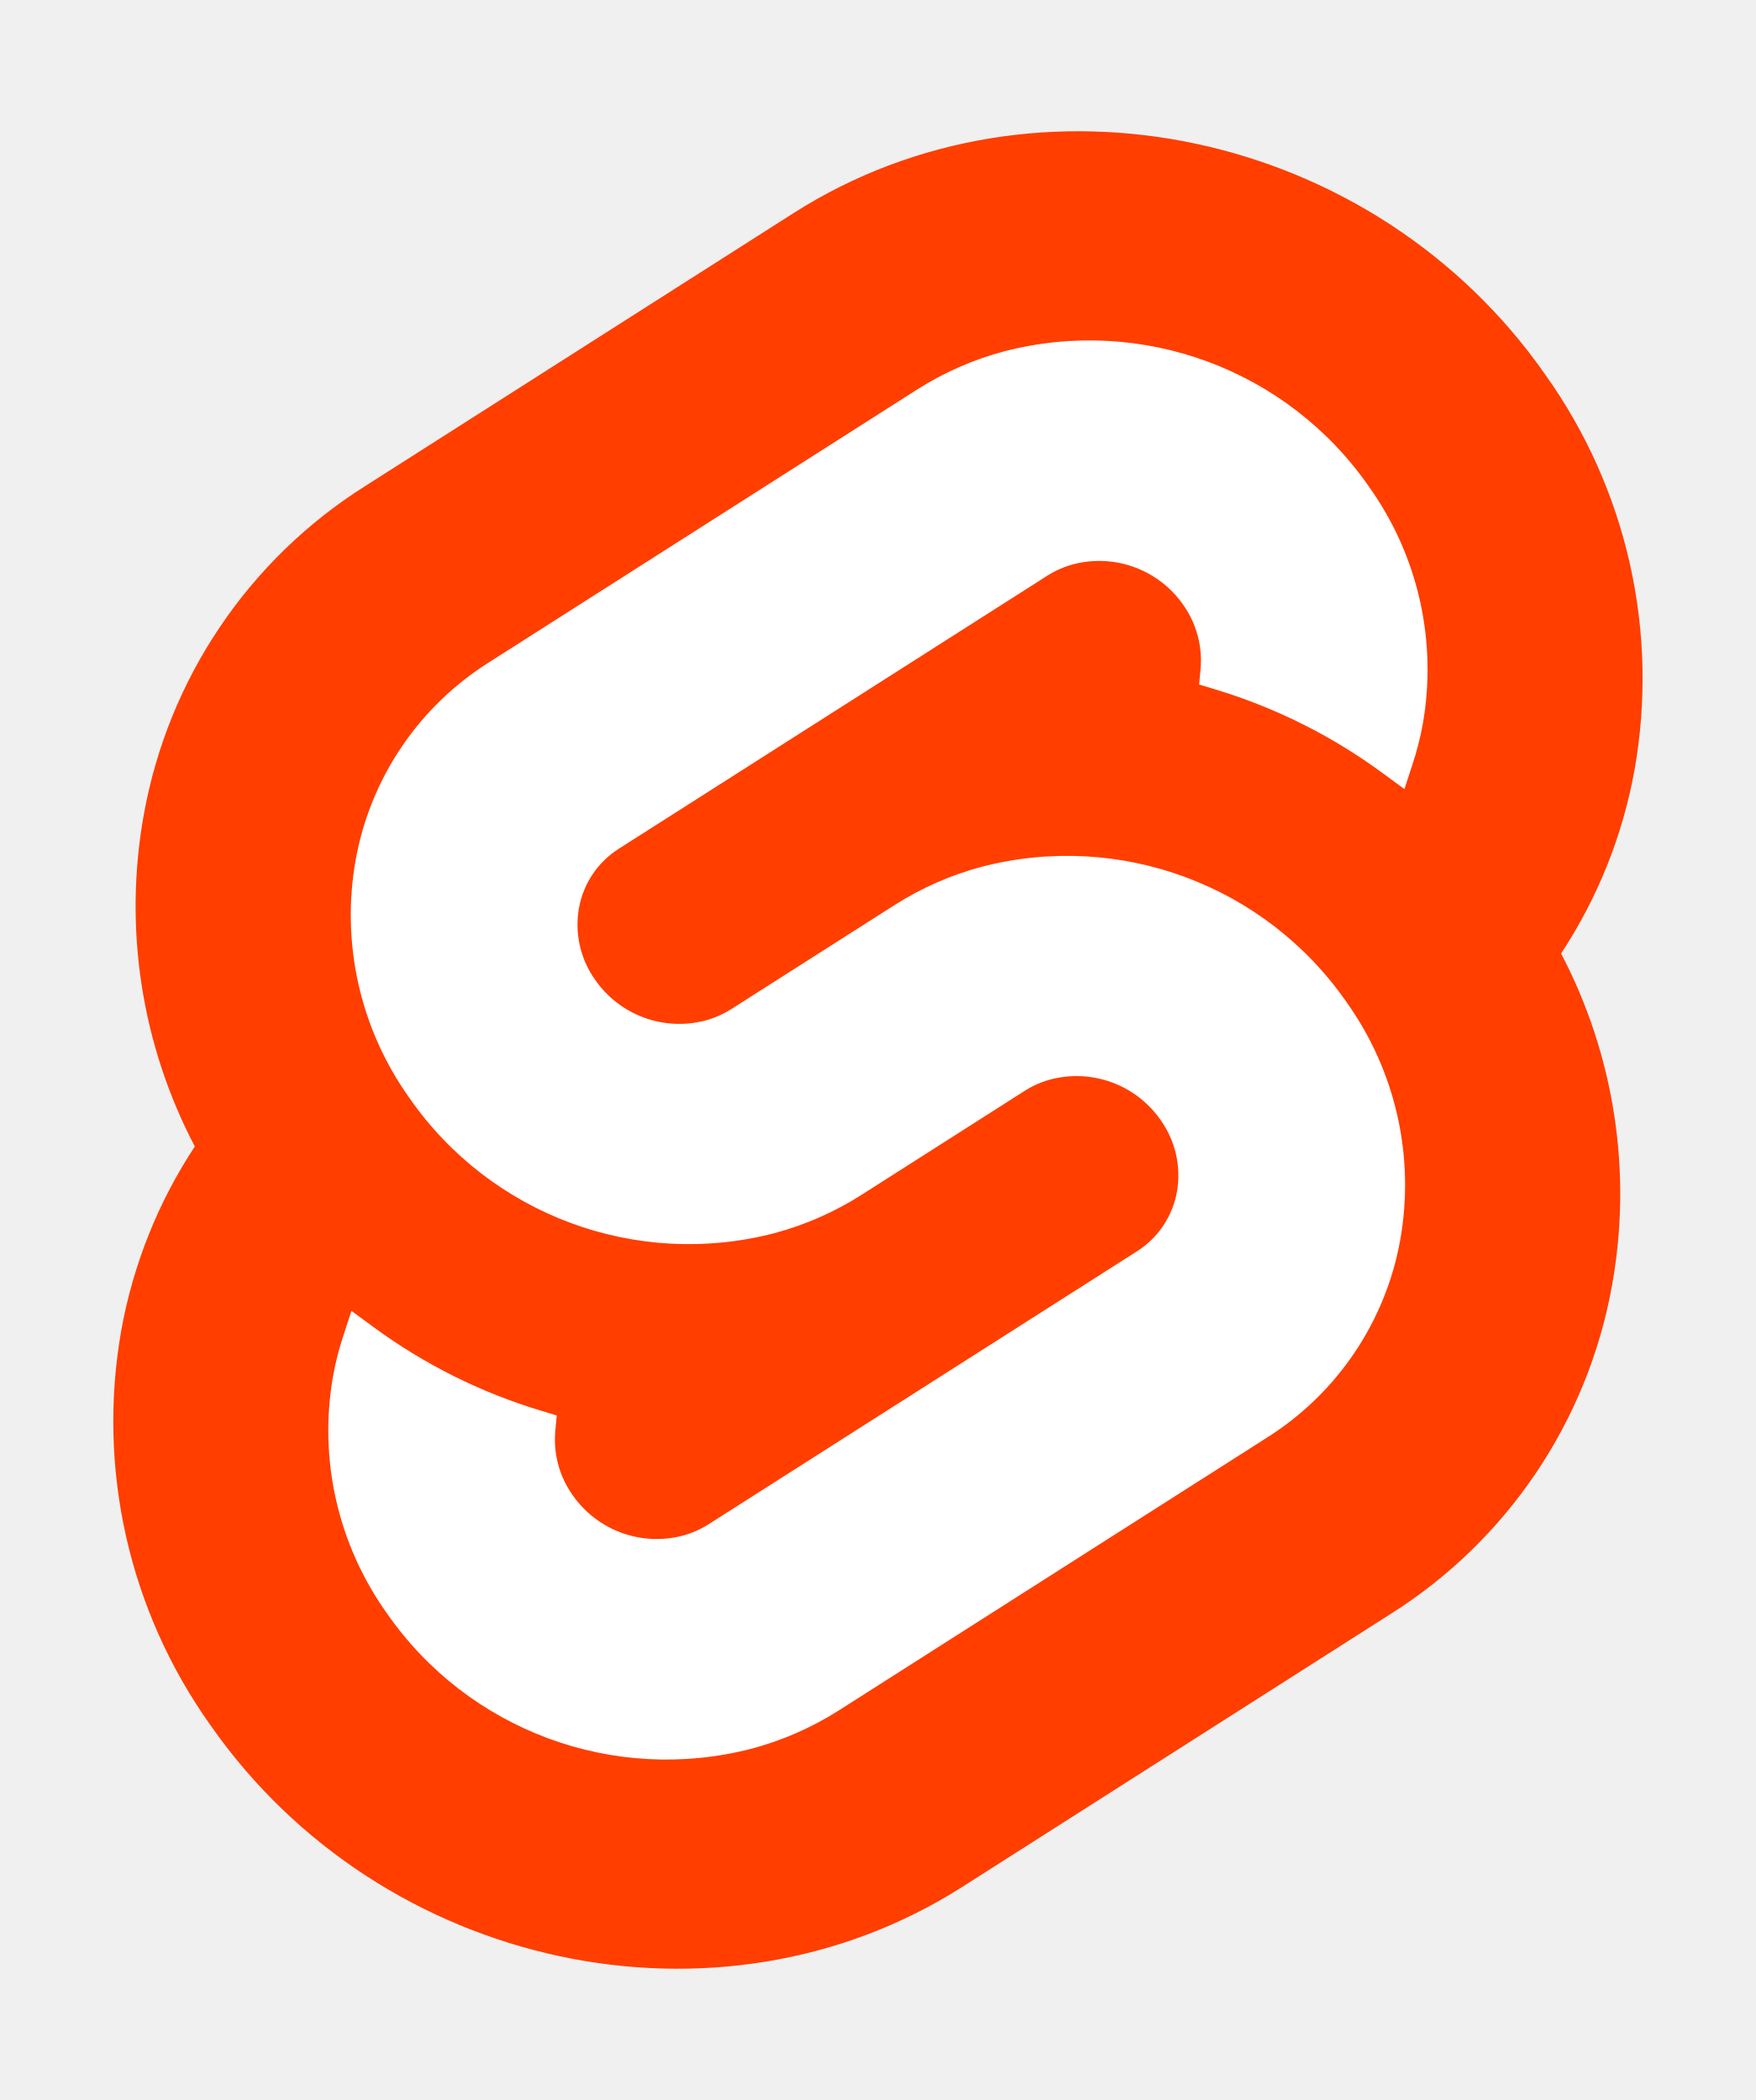
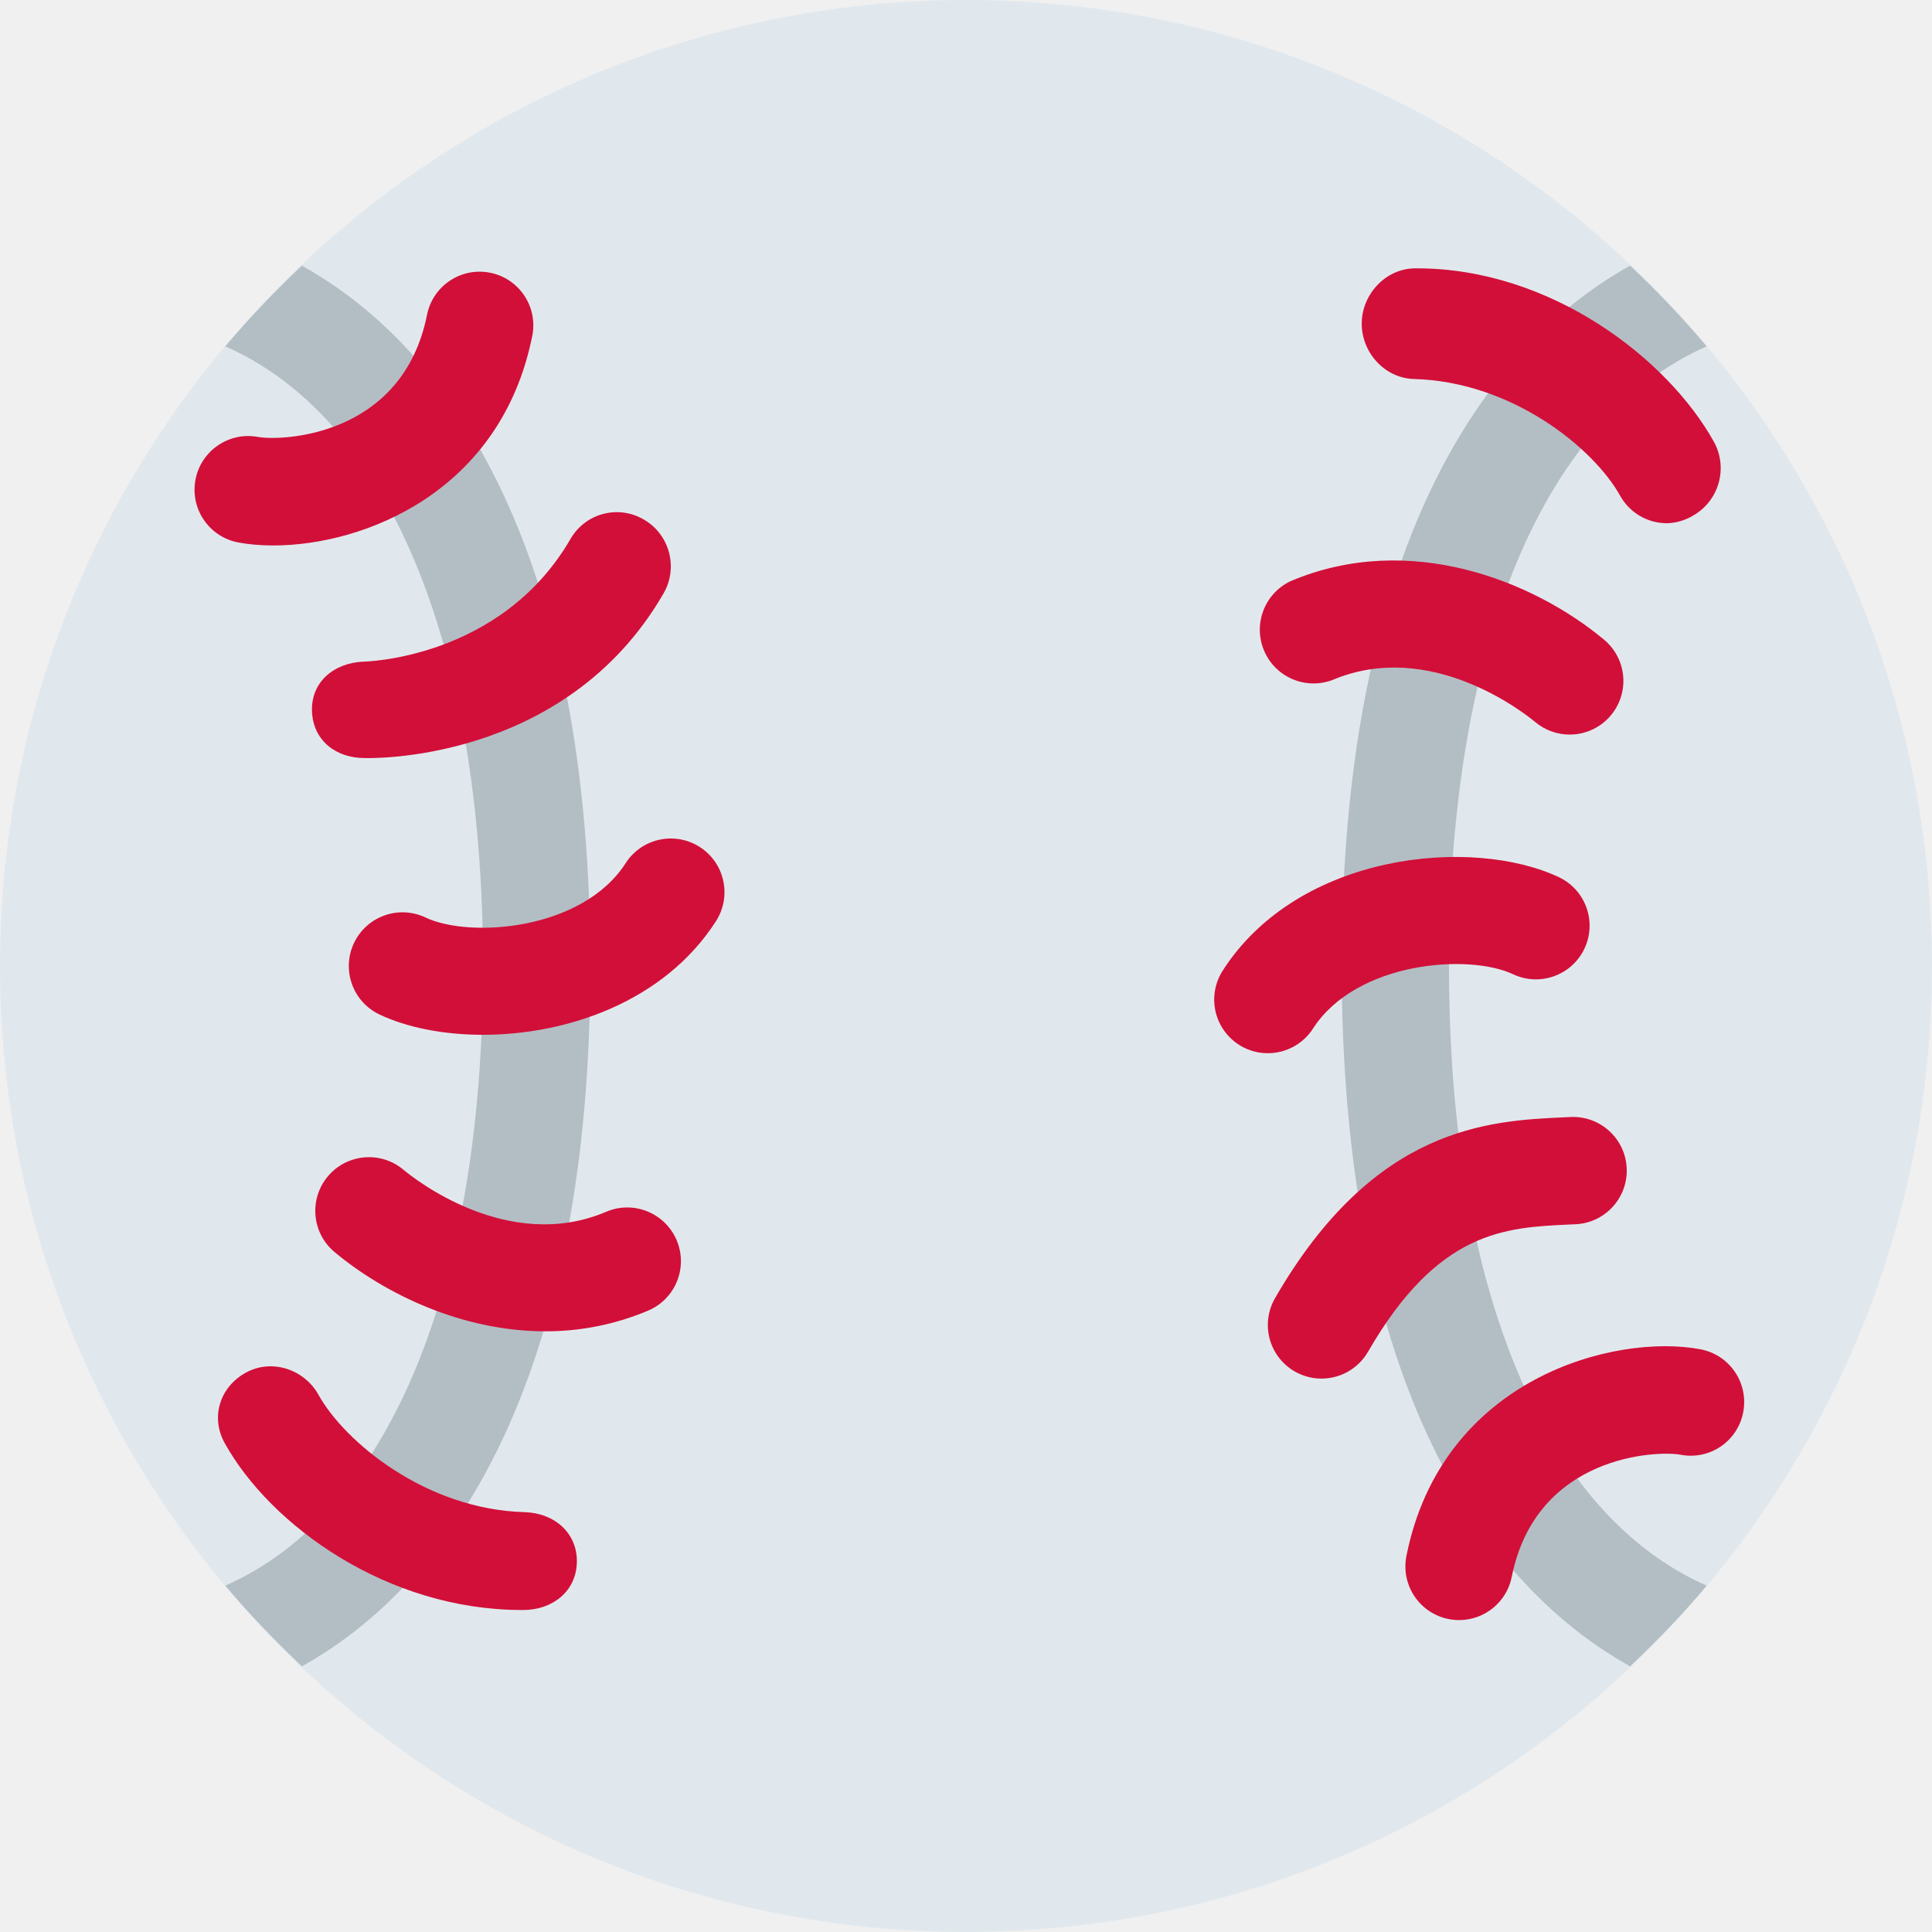
- <svg xmlns="http://www.w3.org/2000/svg" width="107" height="128" viewBox="0 0 107 128">
-   <path d="M94.157 22.819c-10.4-14.885-30.94-19.297-45.792-9.835L22.282 29.608A29.92 29.92 0 0 0 8.764 49.65a31.5 31.5 0 0 0 3.108 20.231 30 30 0 0 0-4.477 11.183 31.9 31.9 0 0 0 5.448 24.116c10.402 14.887 30.942 19.297 45.791 9.835l26.083-16.624A29.92 29.92 0 0 0 98.235 78.35a31.53 31.53 0 0 0-3.105-20.232 30 30 0 0 0 4.474-11.182 31.88 31.88 0 0 0-5.447-24.116" style="fill:#ff3e00" />
-   <path d="M45.817 106.582a20.72 20.72 0 0 1-22.237-8.243 19.17 19.17 0 0 1-3.277-14.503 18 18 0 0 1 .624-2.435l.49-1.498 1.337.981a33.6 33.6 0 0 0 10.203 5.098l.97.294-.09.968a5.85 5.85 0 0 0 1.052 3.878 6.24 6.24 0 0 0 6.695 2.485 5.8 5.8 0 0 0 1.603-.704L69.27 76.28a5.43 5.43 0 0 0 2.45-3.631 5.8 5.8 0 0 0-.987-4.371 6.24 6.24 0 0 0-6.698-2.487 5.7 5.7 0 0 0-1.6.704l-9.953 6.345a19 19 0 0 1-5.296 2.326 20.72 20.72 0 0 1-22.237-8.243 19.17 19.17 0 0 1-3.277-14.502 17.99 17.99 0 0 1 8.13-12.052l26.081-16.623a19 19 0 0 1 5.3-2.329 20.72 20.72 0 0 1 22.237 8.243 19.17 19.17 0 0 1 3.277 14.503 18 18 0 0 1-.624 2.435l-.49 1.498-1.337-.98a33.6 33.6 0 0 0-10.203-5.1l-.97-.294.09-.968a5.86 5.86 0 0 0-1.052-3.878 6.24 6.24 0 0 0-6.696-2.485 5.8 5.8 0 0 0-1.602.704L37.73 51.72a5.42 5.42 0 0 0-2.449 3.63 5.79 5.79 0 0 0 .986 4.372 6.24 6.24 0 0 0 6.698 2.486 5.8 5.8 0 0 0 1.602-.704l9.952-6.342a19 19 0 0 1 5.295-2.328 20.72 20.72 0 0 1 22.237 8.242 19.17 19.17 0 0 1 3.277 14.503 18 18 0 0 1-8.13 12.053l-26.081 16.622a19 19 0 0 1-5.3 2.328" style="fill:#fff" />
+ <svg xmlns="http://www.w3.org/2000/svg" width="2em" height="2em" viewBox="0 0 36 36">
+   <circle cx="18" cy="18" r="18" fill="#e1e8ed" />
+   <path fill="#b3bec4" d="M31.802 29.546C28.792 28.221 27 24.048 27 18s1.792-10.221 4.802-11.546a18 18 0 0 0-1.428-1.504C27.406 6.605 25 10.578 25 18c0 7.421 2.406 11.395 5.374 13.05c.502-.477.984-.973 1.428-1.504M11 18c0-7.421-2.406-11.395-5.374-13.049a18 18 0 0 0-1.428 1.503C7.208 7.78 9 11.952 9 18S7.208 28.22 4.198 29.546c.445.531.926 1.027 1.428 1.504C8.593 29.395 11 25.421 11 18" />
+   <path fill="#d20f39" d="M5.092 10.164c-.237 0-.457-.02-.651-.056a1 1 0 0 1 .368-1.966c.43.077 2.691.006 3.148-2.276a.999.999 0 1 1 1.961.393c-.583 2.912-3.139 3.905-4.826 3.905m1.7 3.961c-.53 0-.952-.323-.978-.859c-.026-.551.4-.911.952-.937c0 0 2.564-.035 3.869-2.294A.993.993 0 0 1 12 9.683c.478.276.642.894.365 1.373c-1.851 3.206-5.557 3.069-5.573 3.069M9 19.282c-.734 0-1.414-.135-1.928-.378a1 1 0 0 1 .856-1.808c.83.393 2.926.239 3.73-1.012a1 1 0 1 1 1.683 1.081c-.964 1.501-2.776 2.117-4.341 2.117m1.161 5.525c-1.554 0-2.995-.699-3.926-1.476a1 1 0 0 1 1.28-1.537c.194.163 1.952 1.566 3.782.785a1 1 0 0 1 .781 1.842a4.9 4.9 0 0 1-1.917.386M9.75 30h-.028c-2.504 0-4.679-1.57-5.534-3.108c-.269-.482-.094-1.044.388-1.312c.483-.269 1.092-.07 1.36.412c.484.871 1.996 2.134 3.841 2.185c.552.016.987.388.972.939c-.015.542-.459.884-.999.884m17.438.188a1 1 0 0 1-.981-1.197c.664-3.322 3.894-4.15 5.478-3.849a1 1 0 0 1 .798 1.167a.994.994 0 0 1-1.167.798c-.425-.08-2.69-.007-3.147 2.276a1 1 0 0 1-.981.805m-2.564-4.5a.999.999 0 0 1-.865-1.5c1.852-3.206 3.984-3.304 5.394-3.369l.111-.005a1 1 0 1 1 .096 1.998l-.115.005c-1.204.056-2.449.112-3.754 2.371a1 1 0 0 1-.867.5m-1-6.063a.999.999 0 0 1-.84-1.54c1.415-2.203 4.656-2.501 6.268-1.738a1 1 0 0 1-.855 1.808c-.829-.393-2.926-.239-3.732 1.012a1 1 0 0 1-.841.458m5.625-5.937a1 1 0 0 1-.64-.232c-.194-.162-1.952-1.559-3.781-.785a1.001 1.001 0 0 1-.782-1.841c2.219-.942 4.535-.001 5.844 1.09a1 1 0 0 1-.641 1.768m1.814-3.938a1 1 0 0 1-.875-.514c-.484-.872-1.996-2.123-3.841-2.174c-.553-.015-.987-.506-.973-1.059c.017-.542.461-1.003 1-1.003h.028c2.505 0 4.68 1.694 5.534 3.232a1.017 1.017 0 0 1-.389 1.376a1 1 0 0 1-.484.142" />
</svg>
